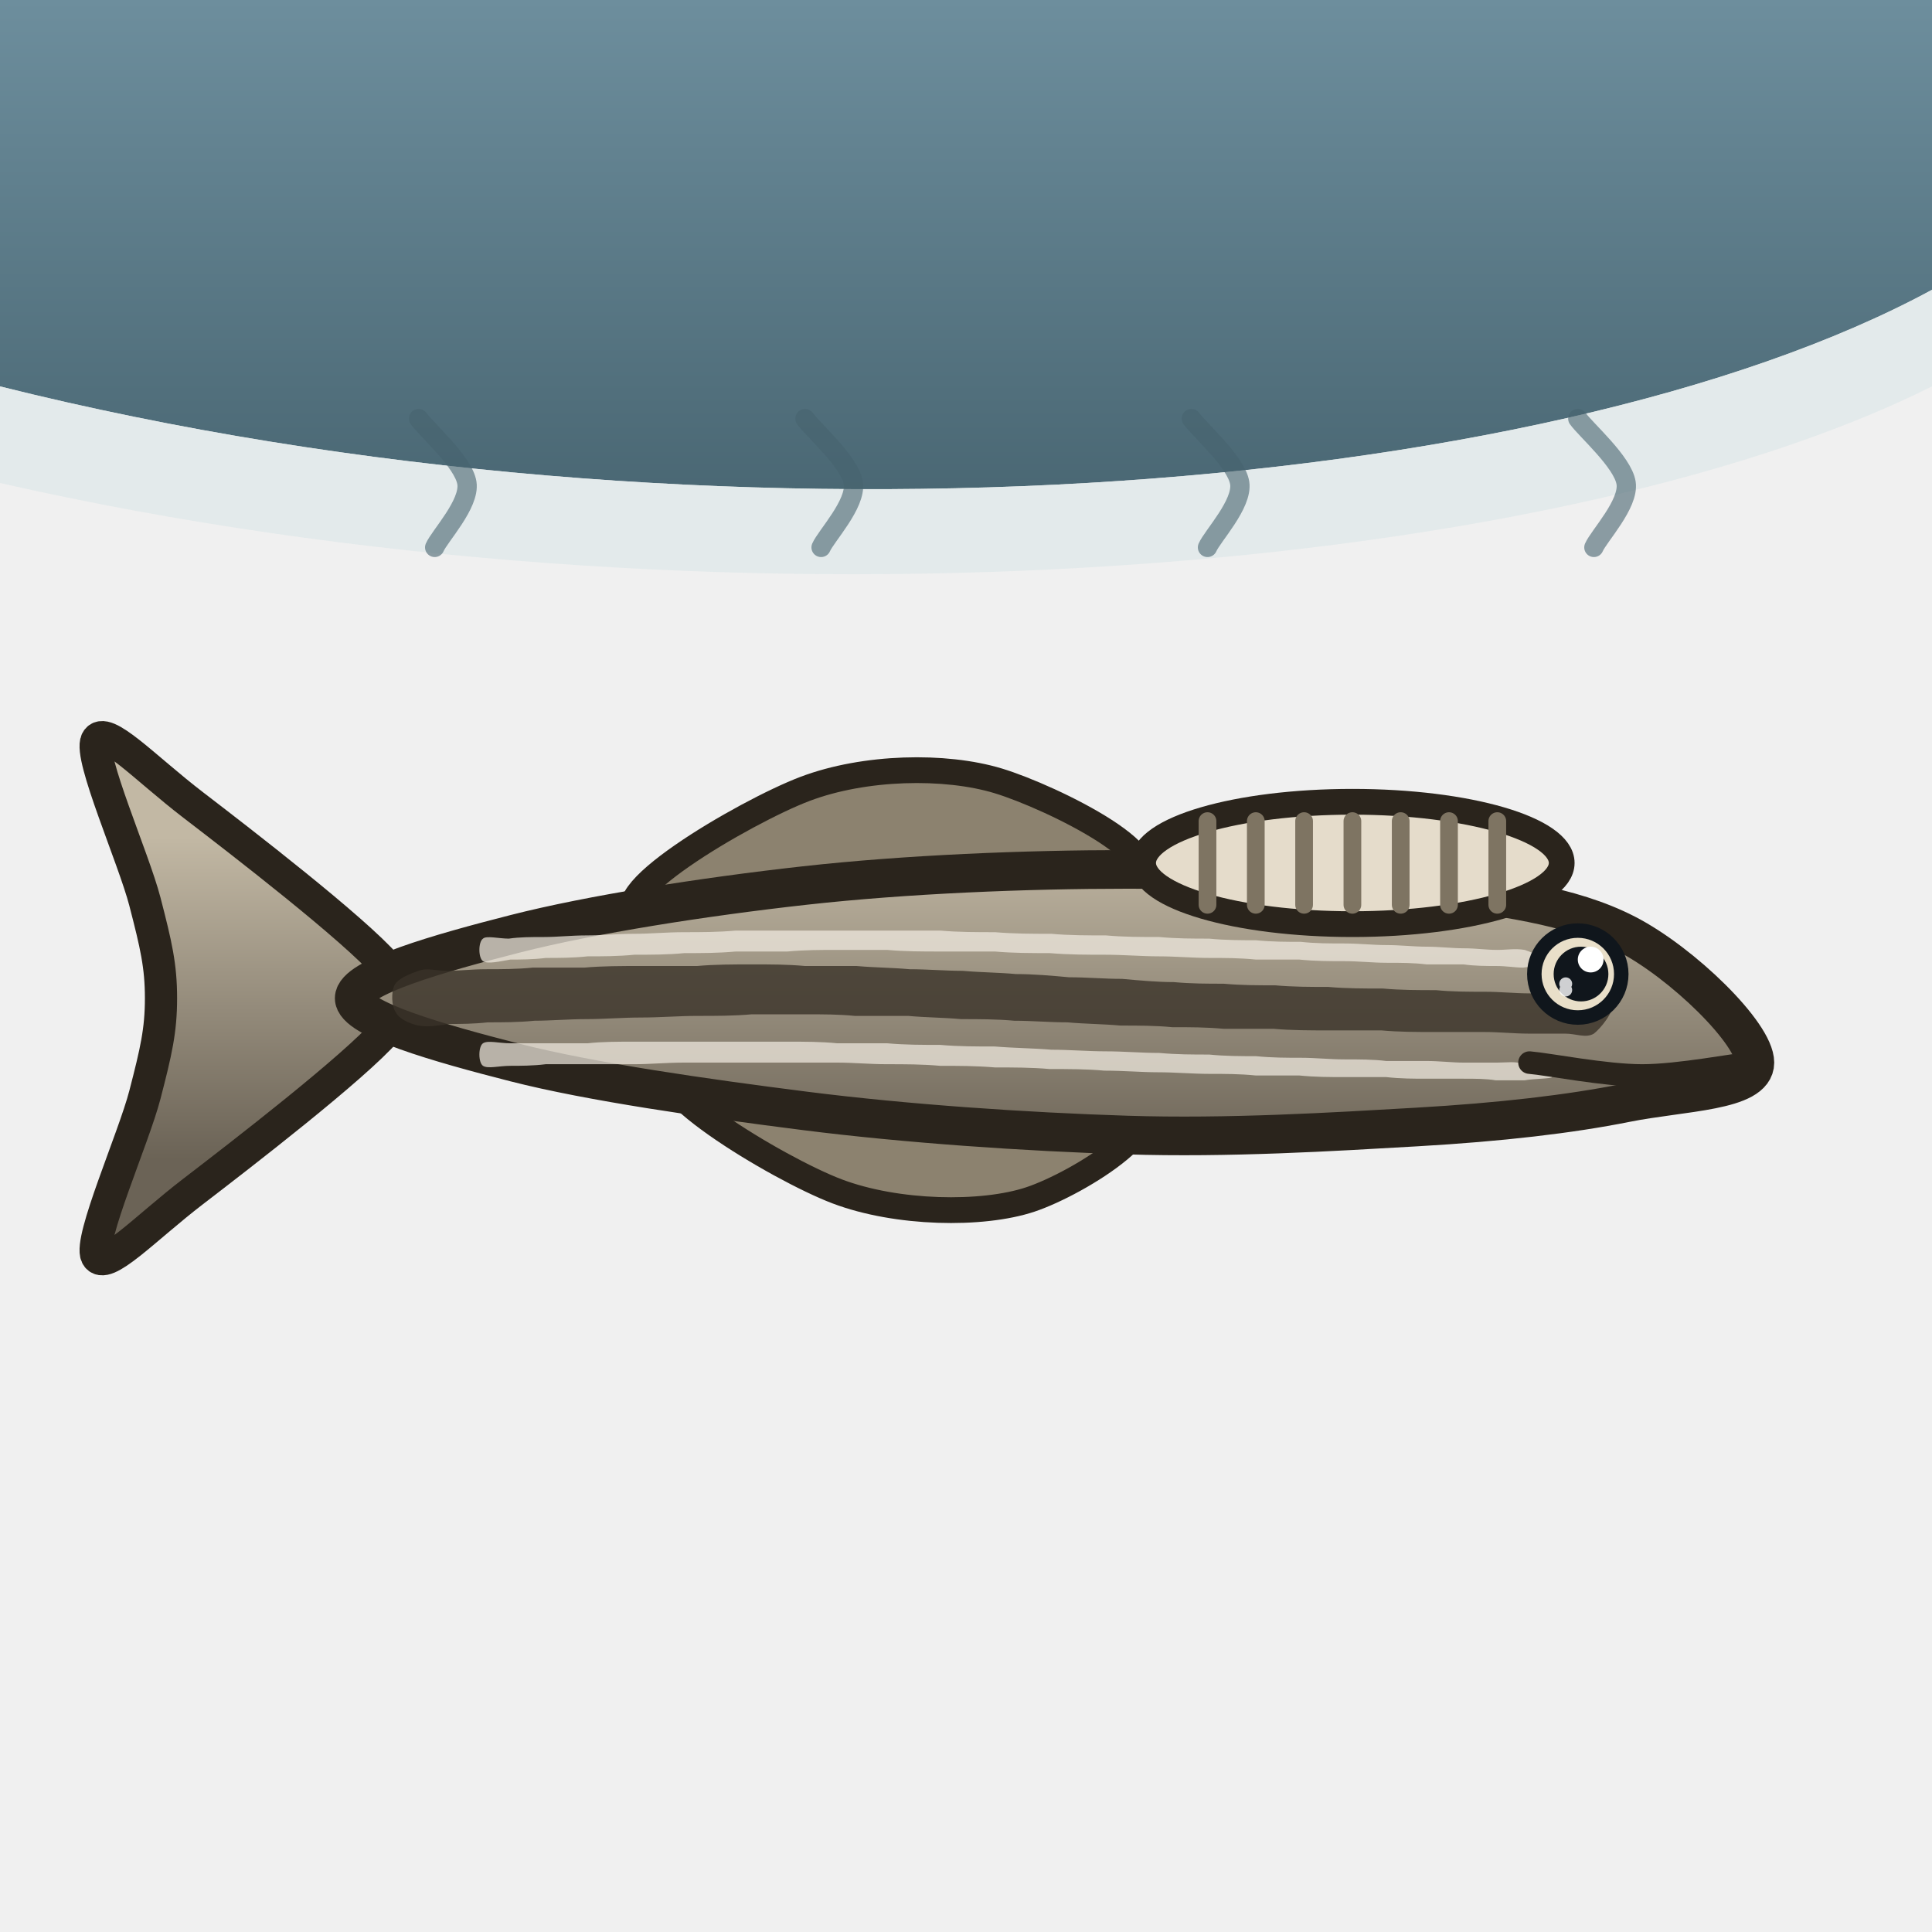
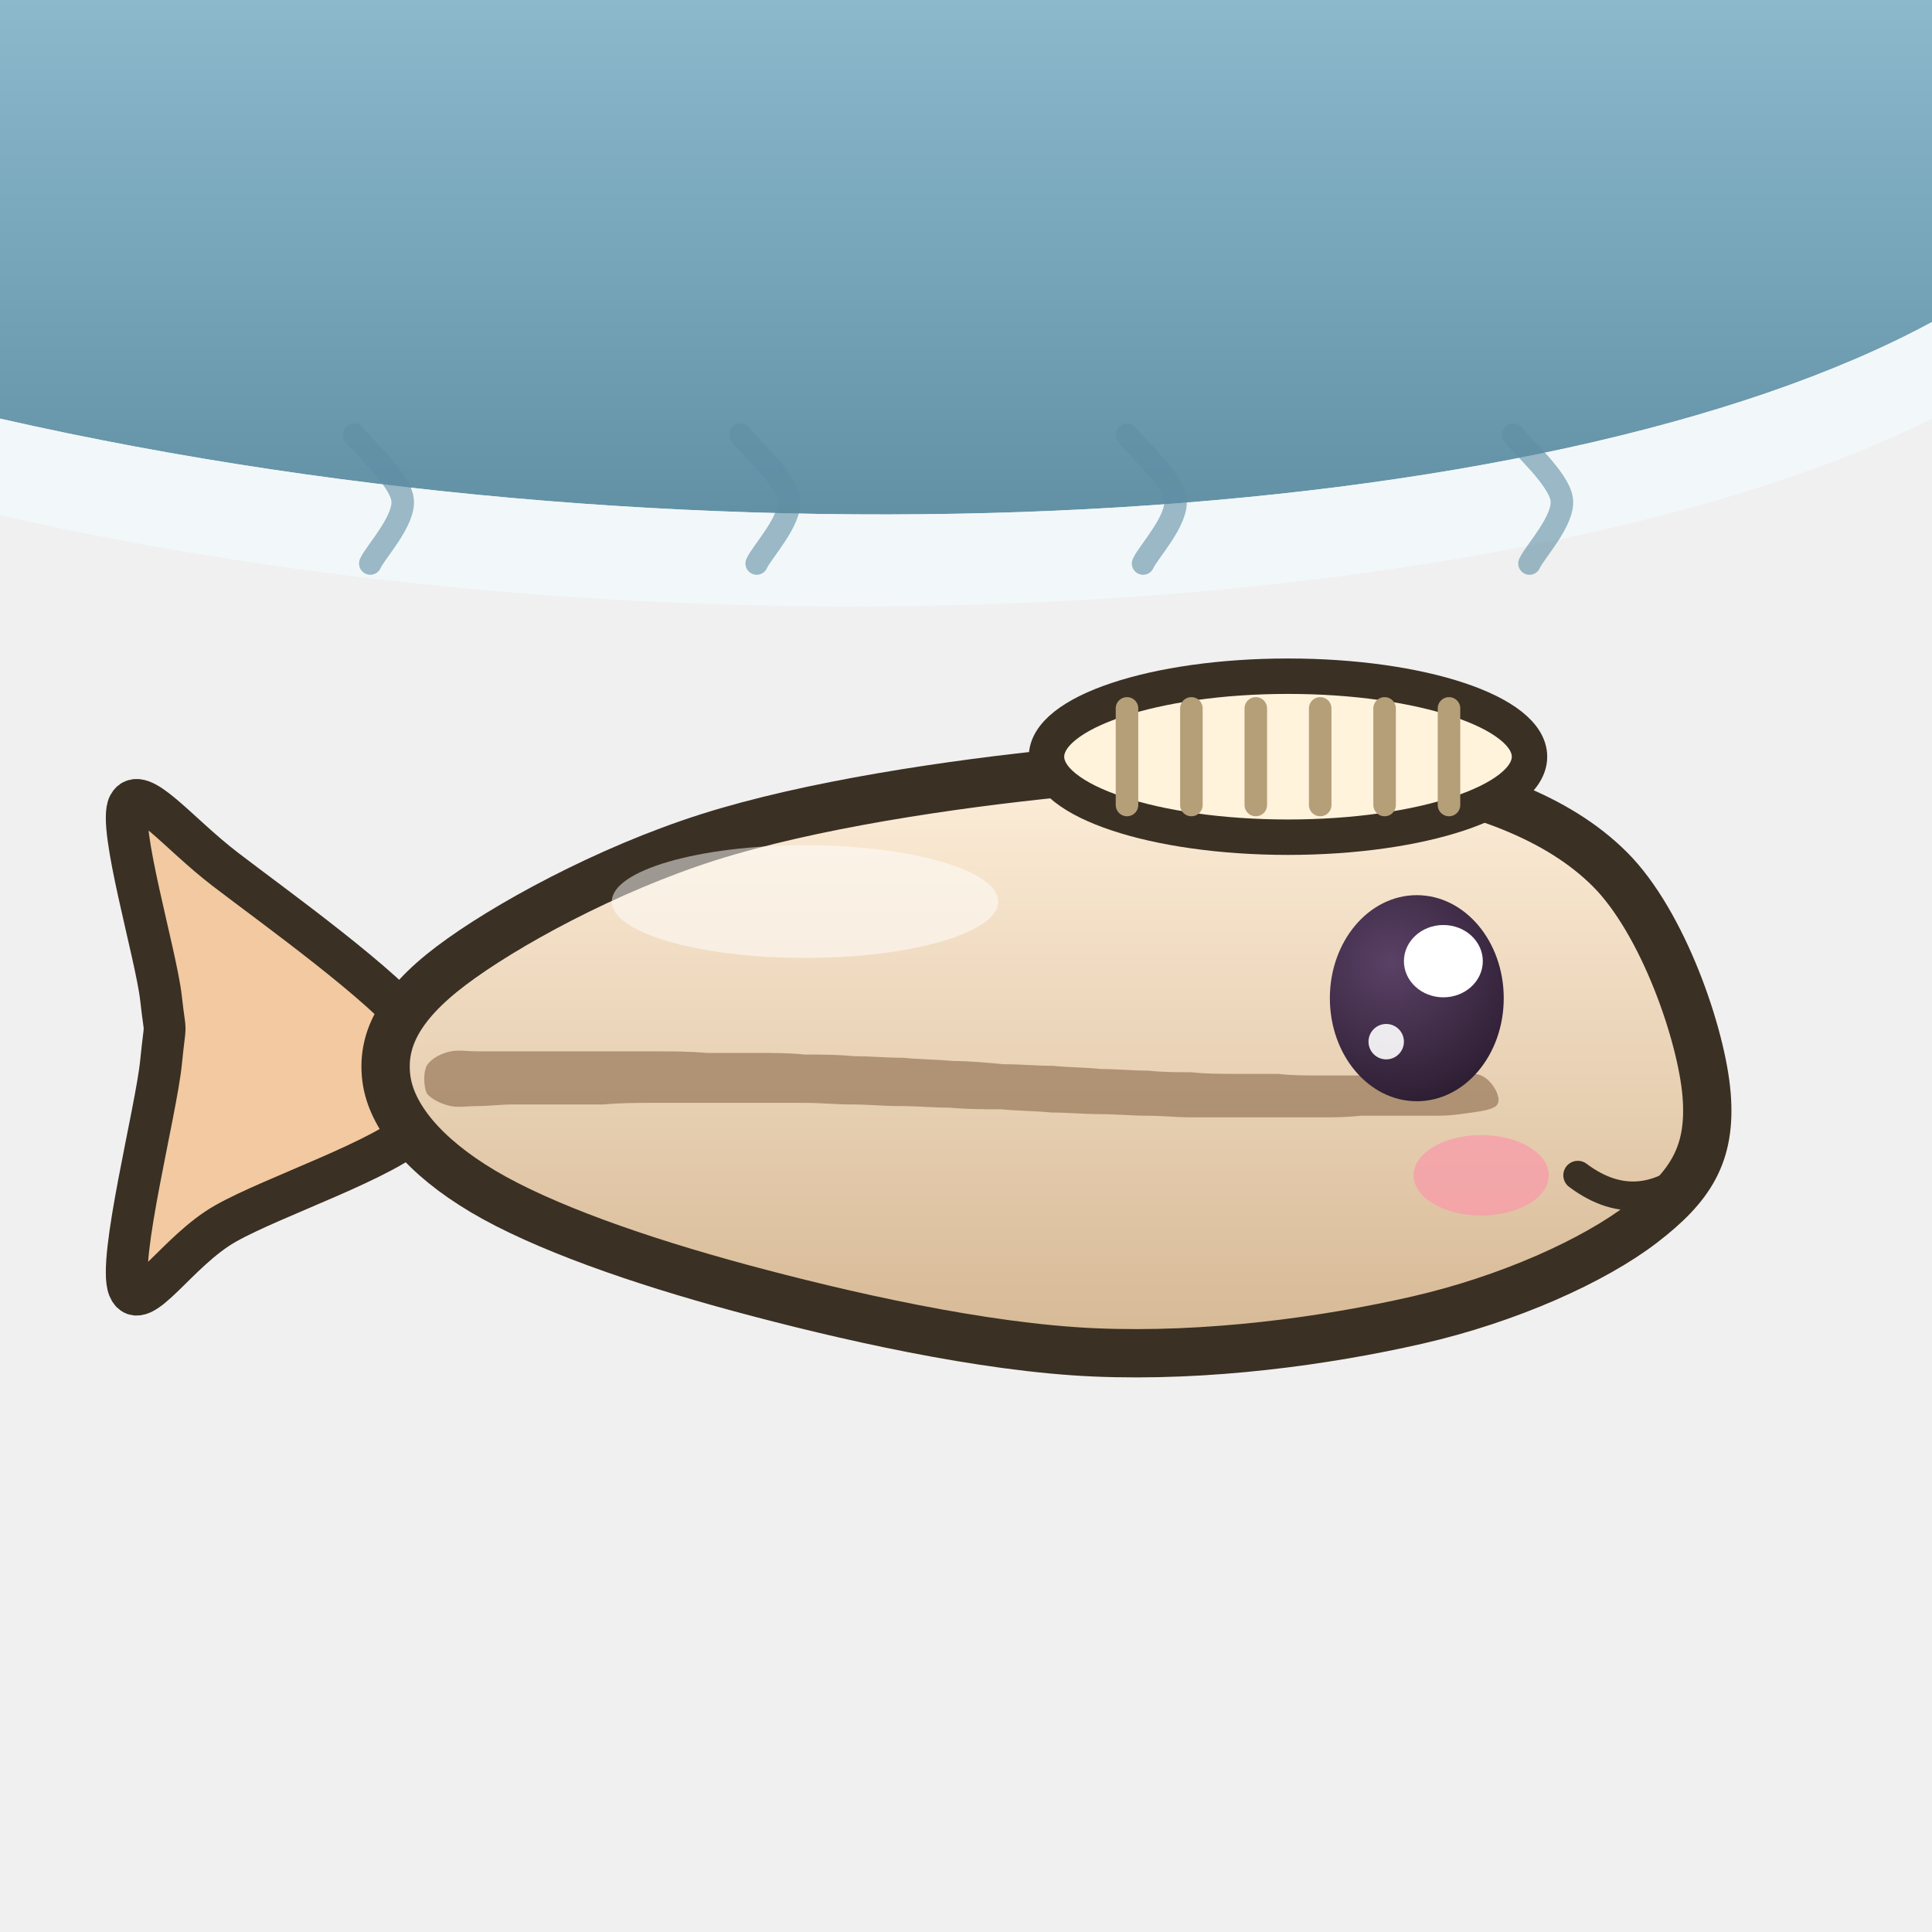
<svg xmlns="http://www.w3.org/2000/svg" viewBox="0 0 120 120" width="120" height="120">
  <defs>
    <linearGradient id="remorag0" gradientUnits="userSpaceOnUse" x1="0" y1="0" x2="0" y2="34">
-       <stop offset="0" stop-color="#6d8e9d" />
-       <stop offset="1" stop-color="#46636f" />
+       <stop offset="0" stop-color="#8cb9cc" />
+       <stop offset="1" stop-color="#5f8ea3" />
    </linearGradient>
-     <linearGradient id="remorag1" gradientUnits="userSpaceOnUse" x1="0" y1="52" x2="0" y2="72">
-       <stop offset="0" stop-color="#c2b8a4" />
-       <stop offset="1" stop-color="#6b6356" />
+     <linearGradient id="remorag1" gradientUnits="userSpaceOnUse" x1="0" y1="46" x2="0" y2="84">
+       <stop offset="0" stop-color="#fff0dc" />
+       <stop offset="1" stop-color="#d6b894" />
    </linearGradient>
-     <linearGradient id="remorag2" gradientUnits="userSpaceOnUse" x1="0" y1="52" x2="0" y2="72">
-       <stop offset="0" stop-color="#c2b8a4" />
-       <stop offset="1" stop-color="#6b6356" />
-     </linearGradient>
+     <radialGradient id="remorag2" gradientUnits="userSpaceOnUse" cx="86.4" cy="59.8" r="9.6">
+       <stop offset="0" stop-color="#5a4166" />
+       <stop offset="1" stop-color="#2a1b2e" />
+     </radialGradient>
  </defs>
-   <path d="M0,0 H120 V18 C96,31 44,35 0,24 Z" fill="url(#remorag0)" />
-   <path d="M0,24 C44,35 96,31 120,18 L120,24 C96,36 44,40 0,30 Z" fill="#dfe8e9" fill-opacity="0.8" />
-   <path d="M26,26 C26.5,26.7 28.8,28.7 29,30 C29.2,31.3 27.3,33.3 27,34" fill="none" stroke="#46636f" stroke-width="1.2" stroke-linecap="round" stroke-linejoin="round" stroke-opacity="0.6" />
-   <path d="M50,26 C50.5,26.7 52.8,28.7 53,30 C53.2,31.3 51.3,33.3 51,34" fill="none" stroke="#46636f" stroke-width="1.2" stroke-linecap="round" stroke-linejoin="round" stroke-opacity="0.6" />
-   <path d="M74,26 C74.5,26.7 76.8,28.7 77,30 C77.2,31.3 75.3,33.3 75,34" fill="none" stroke="#46636f" stroke-width="1.2" stroke-linecap="round" stroke-linejoin="round" stroke-opacity="0.6" />
-   <path d="M98,26 C98.5,26.7 100.8,28.7 101,30 C101.2,31.3 99.3,33.3 99,34" fill="none" stroke="#46636f" stroke-width="1.2" stroke-linecap="round" stroke-linejoin="round" stroke-opacity="0.6" />
-   <path d="M24,60 C22,57.7 15,52.3 12,50 C9,47.7 6.5,45 6,46 C5.5,47 8.3,53.3 9,56 C9.7,58.7 10,60 10,62 C10,64 9.7,65.3 9,68 C8.3,70.7 5.5,77 6,78 C6.5,79 9,76.3 12,74 C15,71.7 22,66.3 24,64 C26,61.7 26,62.3 24,60 Z" fill="url(#remorag1)" stroke="#2a241c" stroke-width="2" stroke-linecap="round" stroke-linejoin="round" />
-   <path d="M40,57 C36.7,56 46.3,50.4 50,49 C53.7,47.6 58.7,47.5 62,48.5 C65.3,49.5 73.7,53.6 70,55 C66.3,56.4 43.3,58 40,57 Z" fill="#8c826f" stroke="#2a241c" stroke-width="1.6" stroke-linecap="round" stroke-linejoin="round" />
-   <path d="M42,66 C39,67 48.3,72.6 52,74 C55.7,75.4 61,75.5 64,74.5 C67,73.5 73.7,69.4 70,68 C66.3,66.6 45,65 42,66 Z" fill="#8c826f" stroke="#2a241c" stroke-width="1.6" stroke-linecap="round" stroke-linejoin="round" />
-   <path d="M109,66 C109,64.2 104.5,59.8 101,58 C97.5,56.2 93.2,55.7 88,55 C82.8,54.3 76.3,54 70,54 C63.7,54 56.3,54.3 50,55 C43.7,55.7 36.7,56.8 32,58 C27.3,59.2 22,60.7 22,62 C22,63.3 27.3,64.8 32,66 C36.7,67.2 43.7,68.2 50,69 C56.3,69.8 63.7,70.3 70,70.5 C76.3,70.7 82.8,70.3 88,70 C93.2,69.7 97.5,69.2 101,68.5 C104.5,67.8 109,67.8 109,66 Z" fill="url(#remorag2)" stroke="#2a241c" stroke-width="2.4" stroke-linecap="round" stroke-linejoin="round" />
-   <path d="M26,63.7 C26.6,63.8 27.2,63.7 27.9,63.6 C28.6,63.6 29.4,63.6 30.3,63.5 C31.2,63.5 32.2,63.5 33.2,63.4 C34.2,63.4 35.3,63.3 36.4,63.3 C37.5,63.3 38.7,63.2 39.8,63.2 C41,63.2 42.2,63.1 43.3,63.1 C44.5,63.1 45.6,63.1 46.7,63 C47.9,63 48.9,63 50,63 C51.1,63 52.1,63 53.1,63.1 C54.2,63.1 55.3,63.1 56.4,63.1 C57.5,63.2 58.6,63.2 59.7,63.3 C60.8,63.3 61.9,63.3 63,63.4 C64.1,63.4 65.2,63.5 66.3,63.5 C67.4,63.6 68.5,63.6 69.6,63.7 C70.7,63.7 71.8,63.7 72.8,63.8 C73.9,63.8 74.9,63.8 76,63.9 C77,63.9 78.1,63.9 79.1,63.9 C80.2,64 81.4,64 82.5,64 C83.6,64 84.7,64 85.8,64 C86.9,64.1 88,64.1 89.1,64.1 C90.2,64.1 91.2,64.1 92.2,64.1 C93.1,64.1 94.1,64.2 94.9,64.2 C95.8,64.2 96.5,64.2 97.2,64.2 C97.9,64.2 98.5,64.5 99,64.2 C99.4,63.9 100.3,62.8 100.1,62.4 C99.8,62 98.1,61.9 97.3,61.7 C96.4,61.6 95.8,61.7 95,61.7 C94.1,61.7 93.2,61.6 92.2,61.6 C91.2,61.6 90.2,61.6 89.2,61.5 C88.1,61.5 87,61.5 85.9,61.4 C84.8,61.4 83.6,61.4 82.5,61.3 C81.4,61.3 80.3,61.3 79.2,61.2 C78.1,61.2 77.1,61.2 76,61.1 C75,61.1 74,61.1 72.9,61 C71.9,61 70.8,60.9 69.7,60.8 C68.6,60.8 67.5,60.7 66.4,60.7 C65.3,60.6 64.2,60.5 63.1,60.5 C62,60.4 60.9,60.4 59.8,60.3 C58.7,60.3 57.6,60.2 56.5,60.2 C55.4,60.1 54.3,60.1 53.2,60 C52.1,60 51.1,60 50,60 C48.9,59.9 47.9,59.9 46.7,59.9 C45.6,59.9 44.4,59.9 43.3,60 C42.1,60 40.9,60 39.8,60 C38.6,60 37.4,60 36.3,60.1 C35.2,60.1 34.1,60.1 33.1,60.1 C32.1,60.2 31.1,60.2 30.2,60.2 C29.3,60.2 28.5,60.3 27.8,60.3 C27.1,60.3 26.5,60.1 26,60.3 C25.4,60.5 24.7,60.8 24.5,61.2 C24.3,61.6 24.3,62.5 24.6,62.9 C24.8,63.3 25.5,63.6 26,63.7 Z" fill="#3a3229" fill-opacity="0.8" />
-   <path d="M30,59.7 C30.3,59.9 31.1,59.7 31.7,59.6 C32.3,59.6 33.1,59.6 33.9,59.5 C34.7,59.5 35.6,59.5 36.5,59.4 C37.4,59.4 38.4,59.4 39.4,59.3 C40.4,59.3 41.5,59.3 42.5,59.2 C43.6,59.2 44.6,59.2 45.7,59.1 C46.8,59.1 47.9,59.1 48.9,59.1 C50,59 51,59 52,59 C53,59 54,59 55.1,59 C56.2,59.1 57.3,59.1 58.4,59.1 C59.5,59.1 60.7,59.1 61.8,59.1 C62.9,59.2 64.1,59.2 65.2,59.2 C66.4,59.3 67.5,59.3 68.6,59.3 C69.8,59.3 70.9,59.4 72,59.4 C73,59.4 74.1,59.5 75.1,59.5 C76.1,59.5 77,59.5 78,59.6 C78.9,59.6 79.8,59.6 80.7,59.6 C81.7,59.7 82.6,59.7 83.5,59.7 C84.4,59.7 85.3,59.8 86.1,59.8 C87,59.8 87.8,59.8 88.6,59.9 C89.4,59.9 90.2,59.9 90.9,59.9 C91.6,60 92.3,60 92.9,60 C93.6,60 94.1,60.1 94.6,60.1 C95.2,60 96.4,60 96.4,59.9 C96.4,59.7 95.3,59.2 94.7,59 C94.1,58.9 93.6,59 93,59 C92.3,59 91.7,58.9 90.9,58.9 C90.2,58.9 89.4,58.8 88.6,58.8 C87.8,58.8 87,58.7 86.1,58.7 C85.3,58.7 84.4,58.6 83.5,58.6 C82.6,58.6 81.7,58.6 80.8,58.5 C79.9,58.5 79,58.5 78,58.4 C77.1,58.4 76.1,58.4 75.1,58.3 C74.1,58.3 73.1,58.3 72,58.2 C70.9,58.2 69.8,58.2 68.7,58.1 C67.6,58.1 66.4,58.1 65.3,58 C64.1,58 63,58 61.8,57.9 C60.7,57.9 59.5,57.9 58.4,57.8 C57.3,57.8 56.2,57.8 55.1,57.8 C54.1,57.8 53,57.8 52,57.8 C51,57.8 50,57.8 48.9,57.8 C47.8,57.8 46.8,57.8 45.7,57.8 C44.6,57.9 43.5,57.9 42.5,57.9 C41.4,57.9 40.4,58 39.4,58 C38.3,58 37.4,58.1 36.4,58.1 C35.5,58.1 34.6,58.2 33.8,58.2 C33,58.2 32.3,58.2 31.6,58.3 C31,58.3 30.2,58.1 30,58.3 C29.7,58.5 29.7,59.5 30,59.7 Z" fill="#f4efe4" fill-opacity="0.7" />
-   <path d="M30,66.2 C30.3,66.4 31,66.2 31.7,66.2 C32.3,66.2 33.1,66.2 33.9,66.1 C34.7,66.1 35.6,66.1 36.5,66.1 C37.4,66.1 38.4,66.1 39.4,66.1 C40.4,66.1 41.4,66 42.5,66 C43.5,66 44.6,66 45.7,66 C46.8,66 47.9,66 48.9,66 C50,66 51,66 52,66 C53,66 54,66.1 55.1,66.1 C56.2,66.1 57.3,66.1 58.4,66.2 C59.5,66.2 60.6,66.2 61.8,66.3 C62.9,66.3 64.1,66.3 65.2,66.4 C66.4,66.4 67.5,66.4 68.6,66.5 C69.8,66.5 70.9,66.6 71.9,66.6 C73,66.6 74.1,66.7 75.1,66.7 C76.1,66.7 77,66.7 78,66.8 C78.9,66.8 79.8,66.8 80.7,66.8 C81.7,66.9 82.6,66.9 83.5,66.9 C84.4,66.9 85.3,66.9 86.1,66.9 C87,67 87.8,67 88.6,67 C89.4,67 90.2,67 90.9,67 C91.6,67 92.3,67 92.9,67.1 C93.6,67.1 94.1,67.1 94.7,67.1 C95.2,67 96.4,67 96.4,66.9 C96.4,66.7 95.3,66.2 94.7,66.1 C94.1,65.9 93.6,66 93,66 C92.3,66 91.7,66 90.9,66 C90.2,66 89.4,65.9 88.6,65.9 C87.8,65.9 87,65.9 86.1,65.9 C85.3,65.8 84.4,65.8 83.5,65.8 C82.6,65.8 81.7,65.7 80.8,65.7 C79.9,65.7 79,65.7 78,65.6 C77.1,65.6 76.1,65.6 75.1,65.5 C74.1,65.5 73.1,65.5 72,65.4 C70.9,65.4 69.8,65.3 68.7,65.3 C67.6,65.3 66.4,65.2 65.3,65.2 C64.1,65.1 63,65.1 61.8,65 C60.7,65 59.5,65 58.4,64.9 C57.3,64.9 56.2,64.9 55.1,64.8 C54.1,64.8 53,64.8 52,64.8 C51,64.7 50,64.7 48.9,64.7 C47.9,64.7 46.8,64.7 45.7,64.7 C44.6,64.7 43.5,64.7 42.5,64.7 C41.4,64.7 40.4,64.7 39.4,64.7 C38.4,64.7 37.4,64.7 36.5,64.8 C35.5,64.8 34.7,64.8 33.9,64.8 C33.1,64.8 32.3,64.8 31.7,64.8 C31,64.8 30.3,64.6 30,64.8 C29.7,65 29.7,66 30,66.2 Z" fill="#f4efe4" fill-opacity="0.7" />
-   <path d="M71,53.6 A13,3.8 0 1,0 97,53.6 A13,3.8 0 1,0 71,53.6 Z" fill="#e5dccb" stroke="#2a241c" stroke-width="1.6" stroke-linecap="round" stroke-linejoin="round" />
-   <path d="M75,51 L75,56.2" fill="none" stroke="#7e7462" stroke-width="1.1" stroke-linecap="round" stroke-linejoin="round" />
-   <path d="M78,51 L78,56.2" fill="none" stroke="#7e7462" stroke-width="1.1" stroke-linecap="round" stroke-linejoin="round" />
-   <path d="M81,51 L81,56.2" fill="none" stroke="#7e7462" stroke-width="1.1" stroke-linecap="round" stroke-linejoin="round" />
-   <path d="M84,51 L84,56.2" fill="none" stroke="#7e7462" stroke-width="1.1" stroke-linecap="round" stroke-linejoin="round" />
-   <path d="M87,51 L87,56.2" fill="none" stroke="#7e7462" stroke-width="1.1" stroke-linecap="round" stroke-linejoin="round" />
-   <path d="M90,51 L90,56.2" fill="none" stroke="#7e7462" stroke-width="1.1" stroke-linecap="round" stroke-linejoin="round" />
-   <path d="M93,51 L93,56.2" fill="none" stroke="#7e7462" stroke-width="1.1" stroke-linecap="round" stroke-linejoin="round" />
-   <path d="M95.3,60.5 A2.7,2.7 0 1,0 100.7,60.5 A2.7,2.7 0 1,0 95.3,60.5 Z" fill="#e9dfc9" stroke="#10161c" stroke-width="0.9" stroke-linecap="round" stroke-linejoin="round" />
-   <path d="M96.5,60.5 A1.7,1.7 0 1,0 99.9,60.5 A1.7,1.7 0 1,0 96.5,60.5 Z" fill="#10161c" />
-   <path d="M98,59.6 A0.8,0.8 0 1,0 99.6,59.6 A0.8,0.8 0 1,0 98,59.6 Z" fill="#ffffff" />
-   <path d="M96.9,61.3 A0.4,0.4 0 1,0 97.6,61.3 A0.4,0.4 0 1,0 96.9,61.3 Z" fill="#ffffff" fill-opacity="0.8" />
-   <path d="M109,66 C107.8,66.1 104.3,66.8 102,66.8 C99.7,66.8 96.2,66.1 95,66" fill="none" stroke="#2a241c" stroke-width="1.4" stroke-linecap="round" stroke-linejoin="round" />
+   <path d="M0,0 H120 V20 C96,33 44,36 0,26 Z" fill="url(#remorag0)" />
+   <path d="M0,26 C44,36 96,33 120,20 L120,26 C96,38 44,42 0,32 Z" fill="#f2f8fa" fill-opacity="0.9" />
+   <path d="M22,27 C22.5,27.7 24.8,29.7 25,31 C25.2,32.3 23.3,34.3 23,35" fill="none" stroke="#5f8ea3" stroke-width="1.4" stroke-linecap="round" stroke-linejoin="round" stroke-opacity="0.6" />
+   <path d="M46,27 C46.5,27.7 48.8,29.7 49,31 C49.2,32.3 47.3,34.3 47,35" fill="none" stroke="#5f8ea3" stroke-width="1.4" stroke-linecap="round" stroke-linejoin="round" stroke-opacity="0.6" />
+   <path d="M70,27 C70.5,27.7 72.8,29.7 73,31 C73.2,32.3 71.3,34.3 71,35" fill="none" stroke="#5f8ea3" stroke-width="1.4" stroke-linecap="round" stroke-linejoin="round" stroke-opacity="0.6" />
+   <path d="M94,27 C94.5,27.7 96.8,29.7 97,31 C97.2,32.3 95.3,34.3 95,35" fill="none" stroke="#5f8ea3" stroke-width="1.4" stroke-linecap="round" stroke-linejoin="round" stroke-opacity="0.6" />
+   <path d="M26,64 C24,61.3 17,56.3 14,54 C11,51.7 8.7,48.7 8,50 C7.3,51.3 9.7,59.3 10,62 C10.3,64.7 10.3,63 10,66 C9.7,69 7.3,78.3 8,80 C8.7,81.7 11,77.7 14,76 C17,74.3 24,72 26,70 C28,68 28,66.7 26,64 Z" fill="#f2c9a0" stroke="#3a3024" stroke-width="2.6" stroke-linecap="round" stroke-linejoin="round" />
+   <path d="M42,58 C39,57 48.3,51.3 52,50 C55.7,48.7 61,49 64,50 C67,51 73.7,54.7 70,56 C66.3,57.3 45,59 42,58 Z" fill="#f2c9a0" stroke="#3a3024" stroke-width="2" stroke-linecap="round" stroke-linejoin="round" />
+   <path d="M106,68 C105.7,64.3 103.3,57.3 100,54 C96.7,50.7 91.7,49 86,48 C80.3,47 73,47.3 66,48 C59,48.7 50.3,50 44,52 C37.7,54 31.3,57.5 28,60 C24.7,62.5 23.7,64.7 24,67 C24.3,69.3 26.3,71.8 30,74 C33.7,76.2 39.7,78.3 46,80 C52.3,81.7 61,83.7 68,84 C75,84.3 82.3,83.3 88,82 C93.7,80.7 99,78.3 102,76 C105,73.7 106.3,71.7 106,68 Z" fill="url(#remorag1)" stroke="#3a3024" stroke-width="3" stroke-linecap="round" stroke-linejoin="round" />
+   <path d="M28,68.7 C28.5,68.8 29,68.7 29.7,68.7 C30.3,68.7 31.1,68.6 31.9,68.6 C32.7,68.6 33.6,68.6 34.6,68.6 C35.5,68.6 36.5,68.6 37.5,68.6 C38.5,68.5 39.6,68.5 40.6,68.5 C41.7,68.5 42.8,68.5 43.8,68.5 C44.9,68.5 46,68.5 47,68.5 C48,68.5 49,68.5 50,68.5 C51,68.5 51.9,68.6 52.9,68.6 C53.9,68.6 54.9,68.7 55.9,68.7 C57,68.7 58,68.8 59,68.8 C60.1,68.9 61.1,68.9 62.2,68.9 C63.2,69 64.3,69 65.3,69.1 C66.3,69.1 67.3,69.2 68.3,69.2 C69.3,69.2 70.3,69.3 71.2,69.3 C72.2,69.3 73.1,69.4 74,69.4 C74.9,69.4 75.7,69.4 76.6,69.4 C77.5,69.4 78.4,69.4 79.3,69.4 C80.2,69.4 81.1,69.4 82,69.4 C82.8,69.4 83.7,69.4 84.5,69.3 C85.3,69.3 86.1,69.3 86.8,69.3 C87.6,69.3 88.3,69.3 88.9,69.3 C89.6,69.3 90,69.3 90.7,69.2 C91.3,69.1 92.8,69 93,68.6 C93.3,68.2 92.7,67.1 92,66.8 C91.3,66.5 89.8,66.8 88.9,66.8 C88,66.8 87.6,66.8 86.8,66.8 C86.1,66.8 85.3,66.8 84.5,66.8 C83.7,66.8 82.8,66.8 82,66.8 C81.1,66.8 80.2,66.8 79.4,66.7 C78.5,66.7 77.6,66.7 76.7,66.7 C75.8,66.7 74.9,66.7 74,66.6 C73.1,66.6 72.3,66.6 71.3,66.5 C70.4,66.5 69.4,66.4 68.4,66.4 C67.5,66.3 66.4,66.3 65.4,66.2 C64.4,66.2 63.4,66.1 62.3,66.1 C61.3,66 60.2,65.9 59.2,65.9 C58.1,65.8 57.1,65.8 56.1,65.7 C55,65.7 54,65.6 53,65.6 C52,65.5 51,65.5 50,65.5 C49,65.4 48.1,65.4 47,65.4 C46,65.4 44.9,65.4 43.9,65.4 C42.8,65.3 41.7,65.3 40.6,65.3 C39.6,65.3 38.5,65.3 37.5,65.3 C36.5,65.3 35.5,65.3 34.5,65.3 C33.6,65.3 32.7,65.3 31.9,65.3 C31.1,65.3 30.3,65.3 29.7,65.3 C29,65.3 28.5,65.2 28,65.3 C27.5,65.4 26.8,65.7 26.5,66.2 C26.3,66.6 26.3,67.4 26.5,67.9 C26.8,68.3 27.5,68.6 28,68.7 Z" fill="#8a6a4a" fill-opacity="0.6" />
+   <path d="M38,56 A12,3.5 0 1,0 62,56 A12,3.5 0 1,0 38,56 Z" fill="#ffffff" fill-opacity="0.5" />
+   <path d="M65,47 A15,5 0 1,0 95,47 A15,5 0 1,0 65,47 Z" fill="#fff3dc" stroke="#3a3024" stroke-width="2.2" stroke-linecap="round" stroke-linejoin="round" />
+   <path d="M70,44 L70,50" fill="none" stroke="#b59f78" stroke-width="1.4" stroke-linecap="round" stroke-linejoin="round" />
+   <path d="M74,44 L74,50" fill="none" stroke="#b59f78" stroke-width="1.4" stroke-linecap="round" stroke-linejoin="round" />
+   <path d="M78,44 L78,50" fill="none" stroke="#b59f78" stroke-width="1.4" stroke-linecap="round" stroke-linejoin="round" />
+   <path d="M82,44 L82,50" fill="none" stroke="#b59f78" stroke-width="1.4" stroke-linecap="round" stroke-linejoin="round" />
+   <path d="M86,44 L86,50" fill="none" stroke="#b59f78" stroke-width="1.4" stroke-linecap="round" stroke-linejoin="round" />
+   <path d="M90,44 L90,50" fill="none" stroke="#b59f78" stroke-width="1.4" stroke-linecap="round" stroke-linejoin="round" />
+   <path d="M82.6,62 A5.4,6.4 0 1,0 93.4,62 A5.4,6.4 0 1,0 82.6,62 Z" fill="url(#remorag2)" />
+   <path d="M87.2,59.7 A2.4,2.2 0 1,0 92.1,59.7 A2.4,2.2 0 1,0 87.2,59.7 Z" fill="#ffffff" />
+   <path d="M85,64.7 A1.1,1.1 0 1,0 87.2,64.7 A1.1,1.1 0 1,0 85,64.7 Z" fill="#ffffff" fill-opacity="0.9" />
+   <path d="M87.8,73 A4.2,2.5 0 1,0 96.2,73 A4.2,2.5 0 1,0 87.8,73 Z" fill="#ff8fa8" fill-opacity="0.6" />
+   <path d="M98,73 Q102,76 106,72" fill="none" stroke="#3a3024" stroke-width="1.8" stroke-linecap="round" stroke-linejoin="round" />
</svg>
